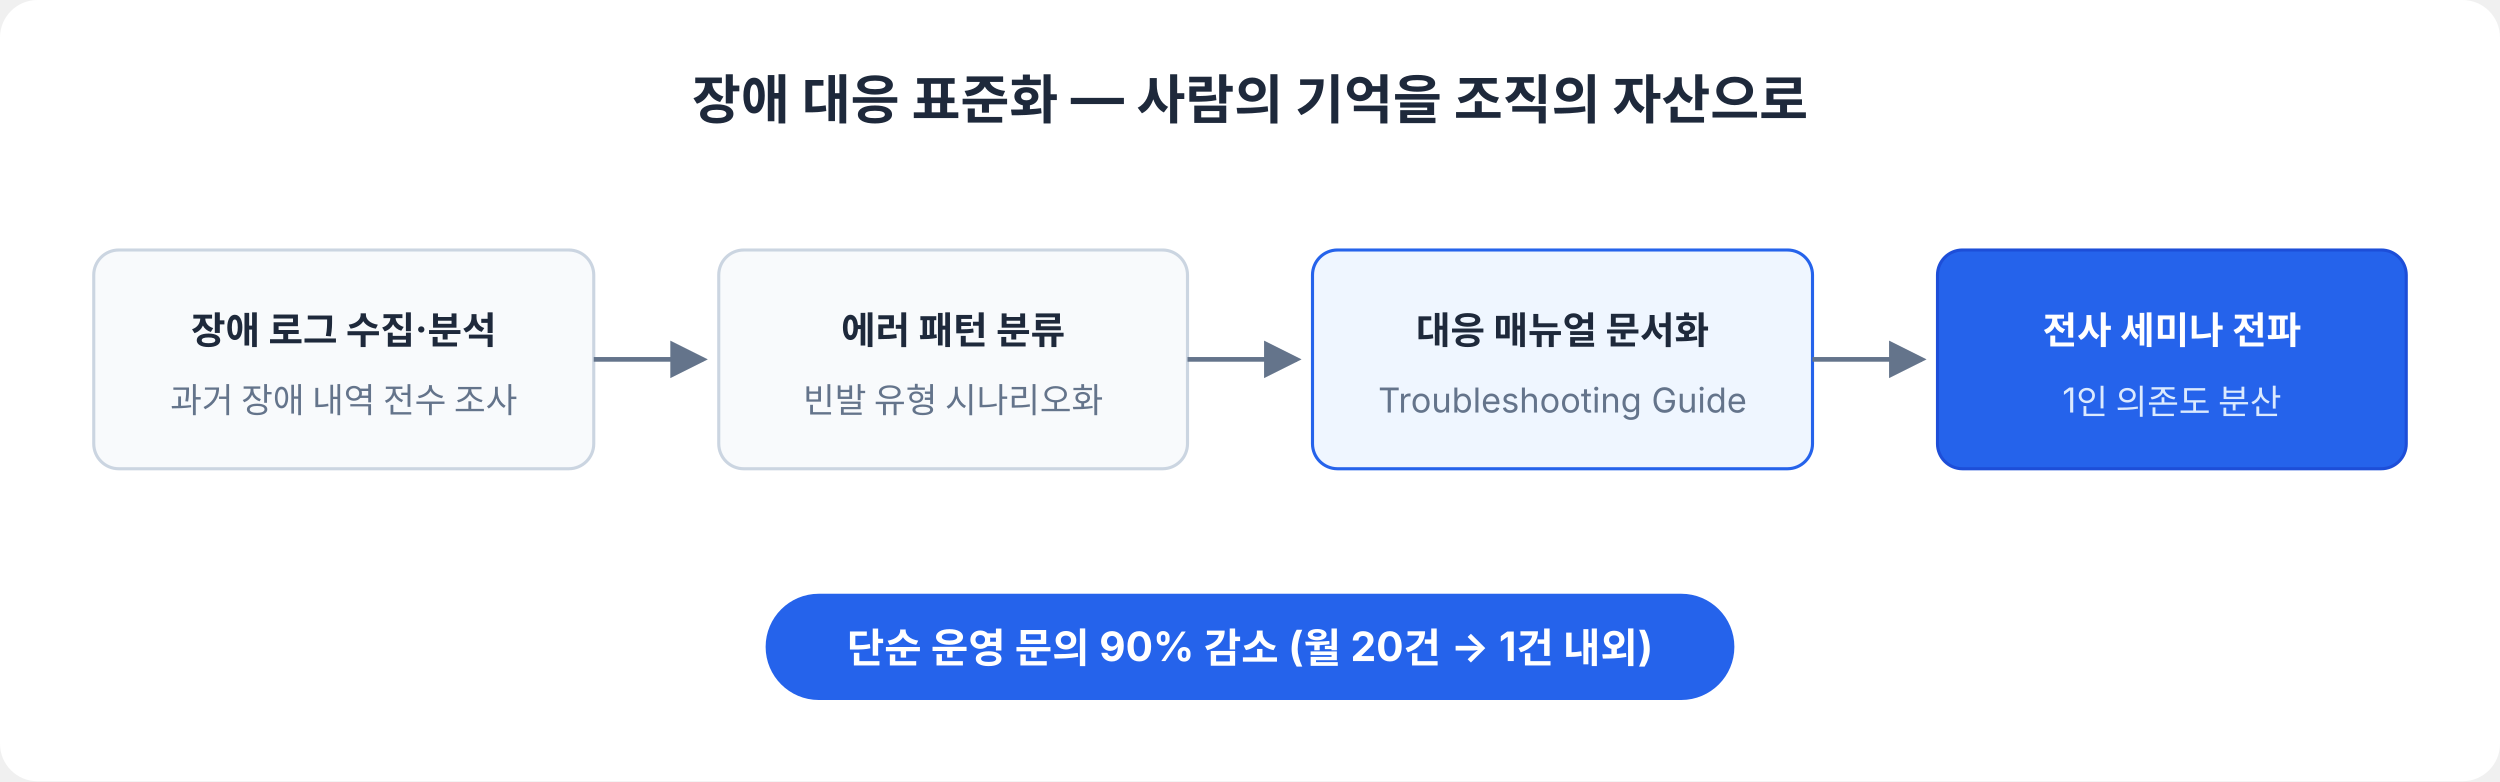
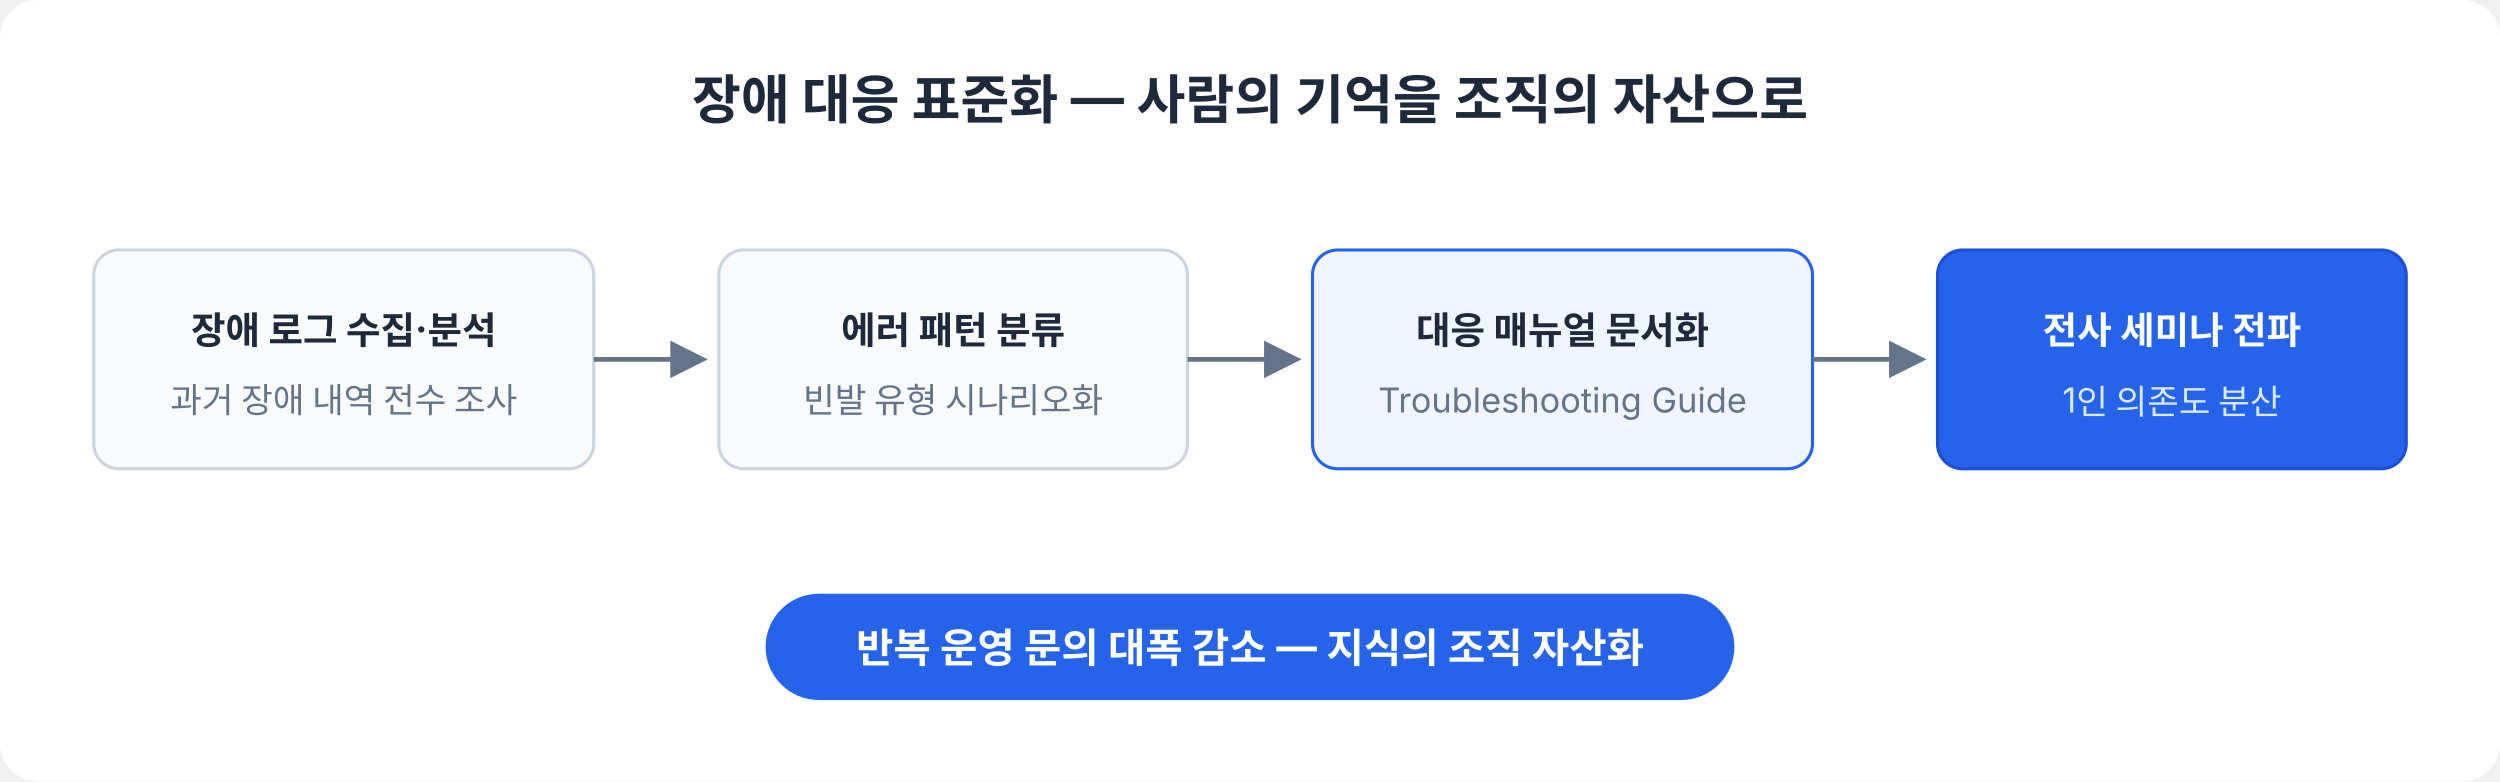
<svg xmlns="http://www.w3.org/2000/svg" viewBox="0 0 800 250" font-family="-apple-system, 'Segoe UI', 'Malgun Gothic', sans-serif">
  <defs>
    <marker id="arrow" markerWidth="8" markerHeight="8" refX="7" refY="4" orient="auto">
      <path d="M0,0 L8,4 L0,8 z" fill="#64748b" />
    </marker>
  </defs>
  <rect width="800" height="250" fill="#ffffff" rx="12" />
  <text x="400" y="38" text-anchor="middle" font-size="17" font-weight="bold" fill="#1e293b">장애 대응 표준화 — 사람의 기억을 조직의 자산으로</text>
  <rect x="30" y="80" width="160" height="70" rx="8" fill="#f8fafc" stroke="#cbd5e1" />
  <text x="110" y="110" text-anchor="middle" font-size="12" font-weight="bold" fill="#1e293b">장애 로그 수집·분석</text>
  <text x="110" y="132" text-anchor="middle" font-size="11" fill="#64748b">과거 장애 내역 전수 조사</text>
  <rect x="230" y="80" width="150" height="70" rx="8" fill="#f8fafc" stroke="#cbd5e1" />
  <text x="305" y="110" text-anchor="middle" font-size="12" font-weight="bold" fill="#1e293b">에러 패턴 분류</text>
  <text x="305" y="132" text-anchor="middle" font-size="11" fill="#64748b">빈발 유형 시나리오화</text>
  <rect x="420" y="80" width="160" height="70" rx="8" fill="#eff6ff" stroke="#2563eb" />
  <text x="500" y="110" text-anchor="middle" font-size="12" font-weight="bold" fill="#1e293b">대응 매뉴얼 문서화</text>
  <text x="500" y="132" text-anchor="middle" font-size="11" fill="#64748b">Troubleshooting Guide</text>
  <rect x="620" y="80" width="150" height="70" rx="8" fill="#2563eb" stroke="#1d4ed8" />
  <text x="695" y="110" text-anchor="middle" font-size="12" font-weight="bold" fill="#ffffff">전사 세미나 전파</text>
  <text x="695" y="132" text-anchor="middle" font-size="11" fill="#dbeafe">1인 의존도 분산</text>
  <line x1="190" y1="115" x2="225" y2="115" stroke="#64748b" stroke-width="1.5" marker-end="url(#arrow)" />
  <line x1="380" y1="115" x2="415" y2="115" stroke="#64748b" stroke-width="1.5" marker-end="url(#arrow)" />
  <line x1="580" y1="115" x2="615" y2="115" stroke="#64748b" stroke-width="1.5" marker-end="url(#arrow)" />
  <rect x="245" y="190" width="310" height="34" rx="17" fill="#2563eb" />
-   <text x="400" y="212" text-anchor="middle" font-size="13" font-weight="bold" fill="#ffffff">단순 운영 문의 90% 감소 (월 20건 → 1건 내외)</text>
+   <text x="400" y="212" text-anchor="middle" font-size="13" font-weight="bold" fill="#ffffff">반복 운영 문의 대폭 감소 — 지식의 조직 자산화</text>
</svg>
